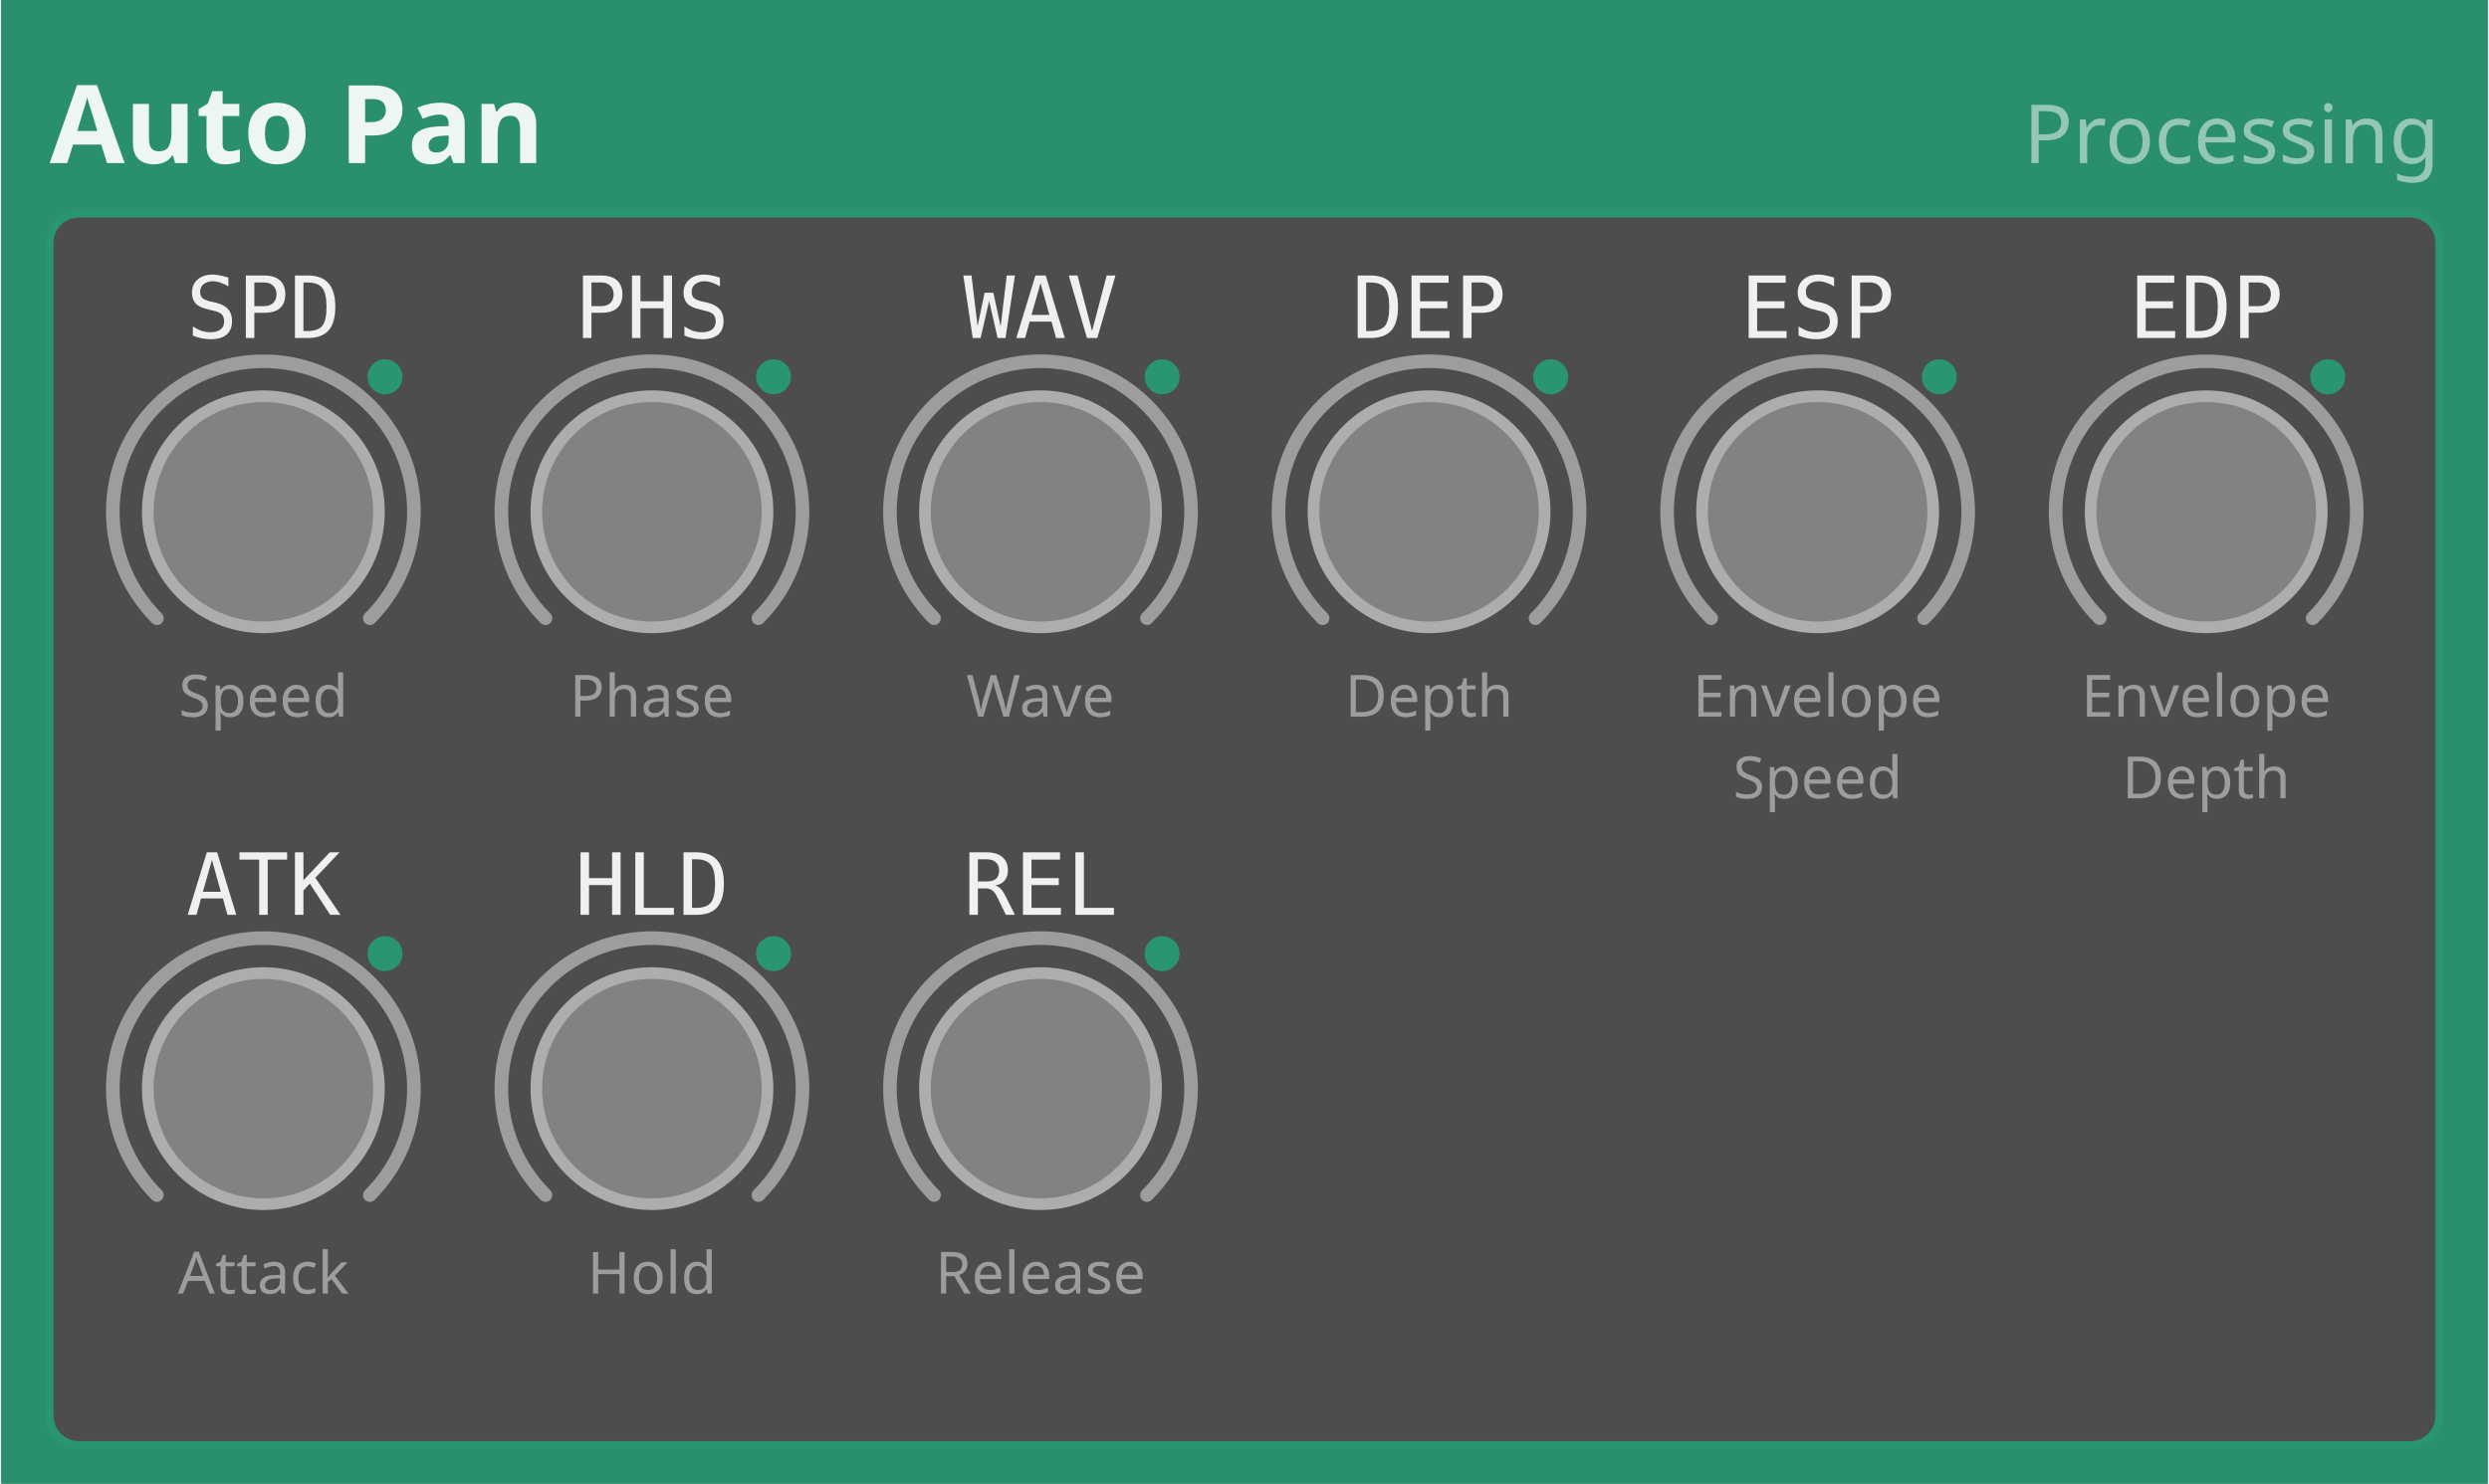
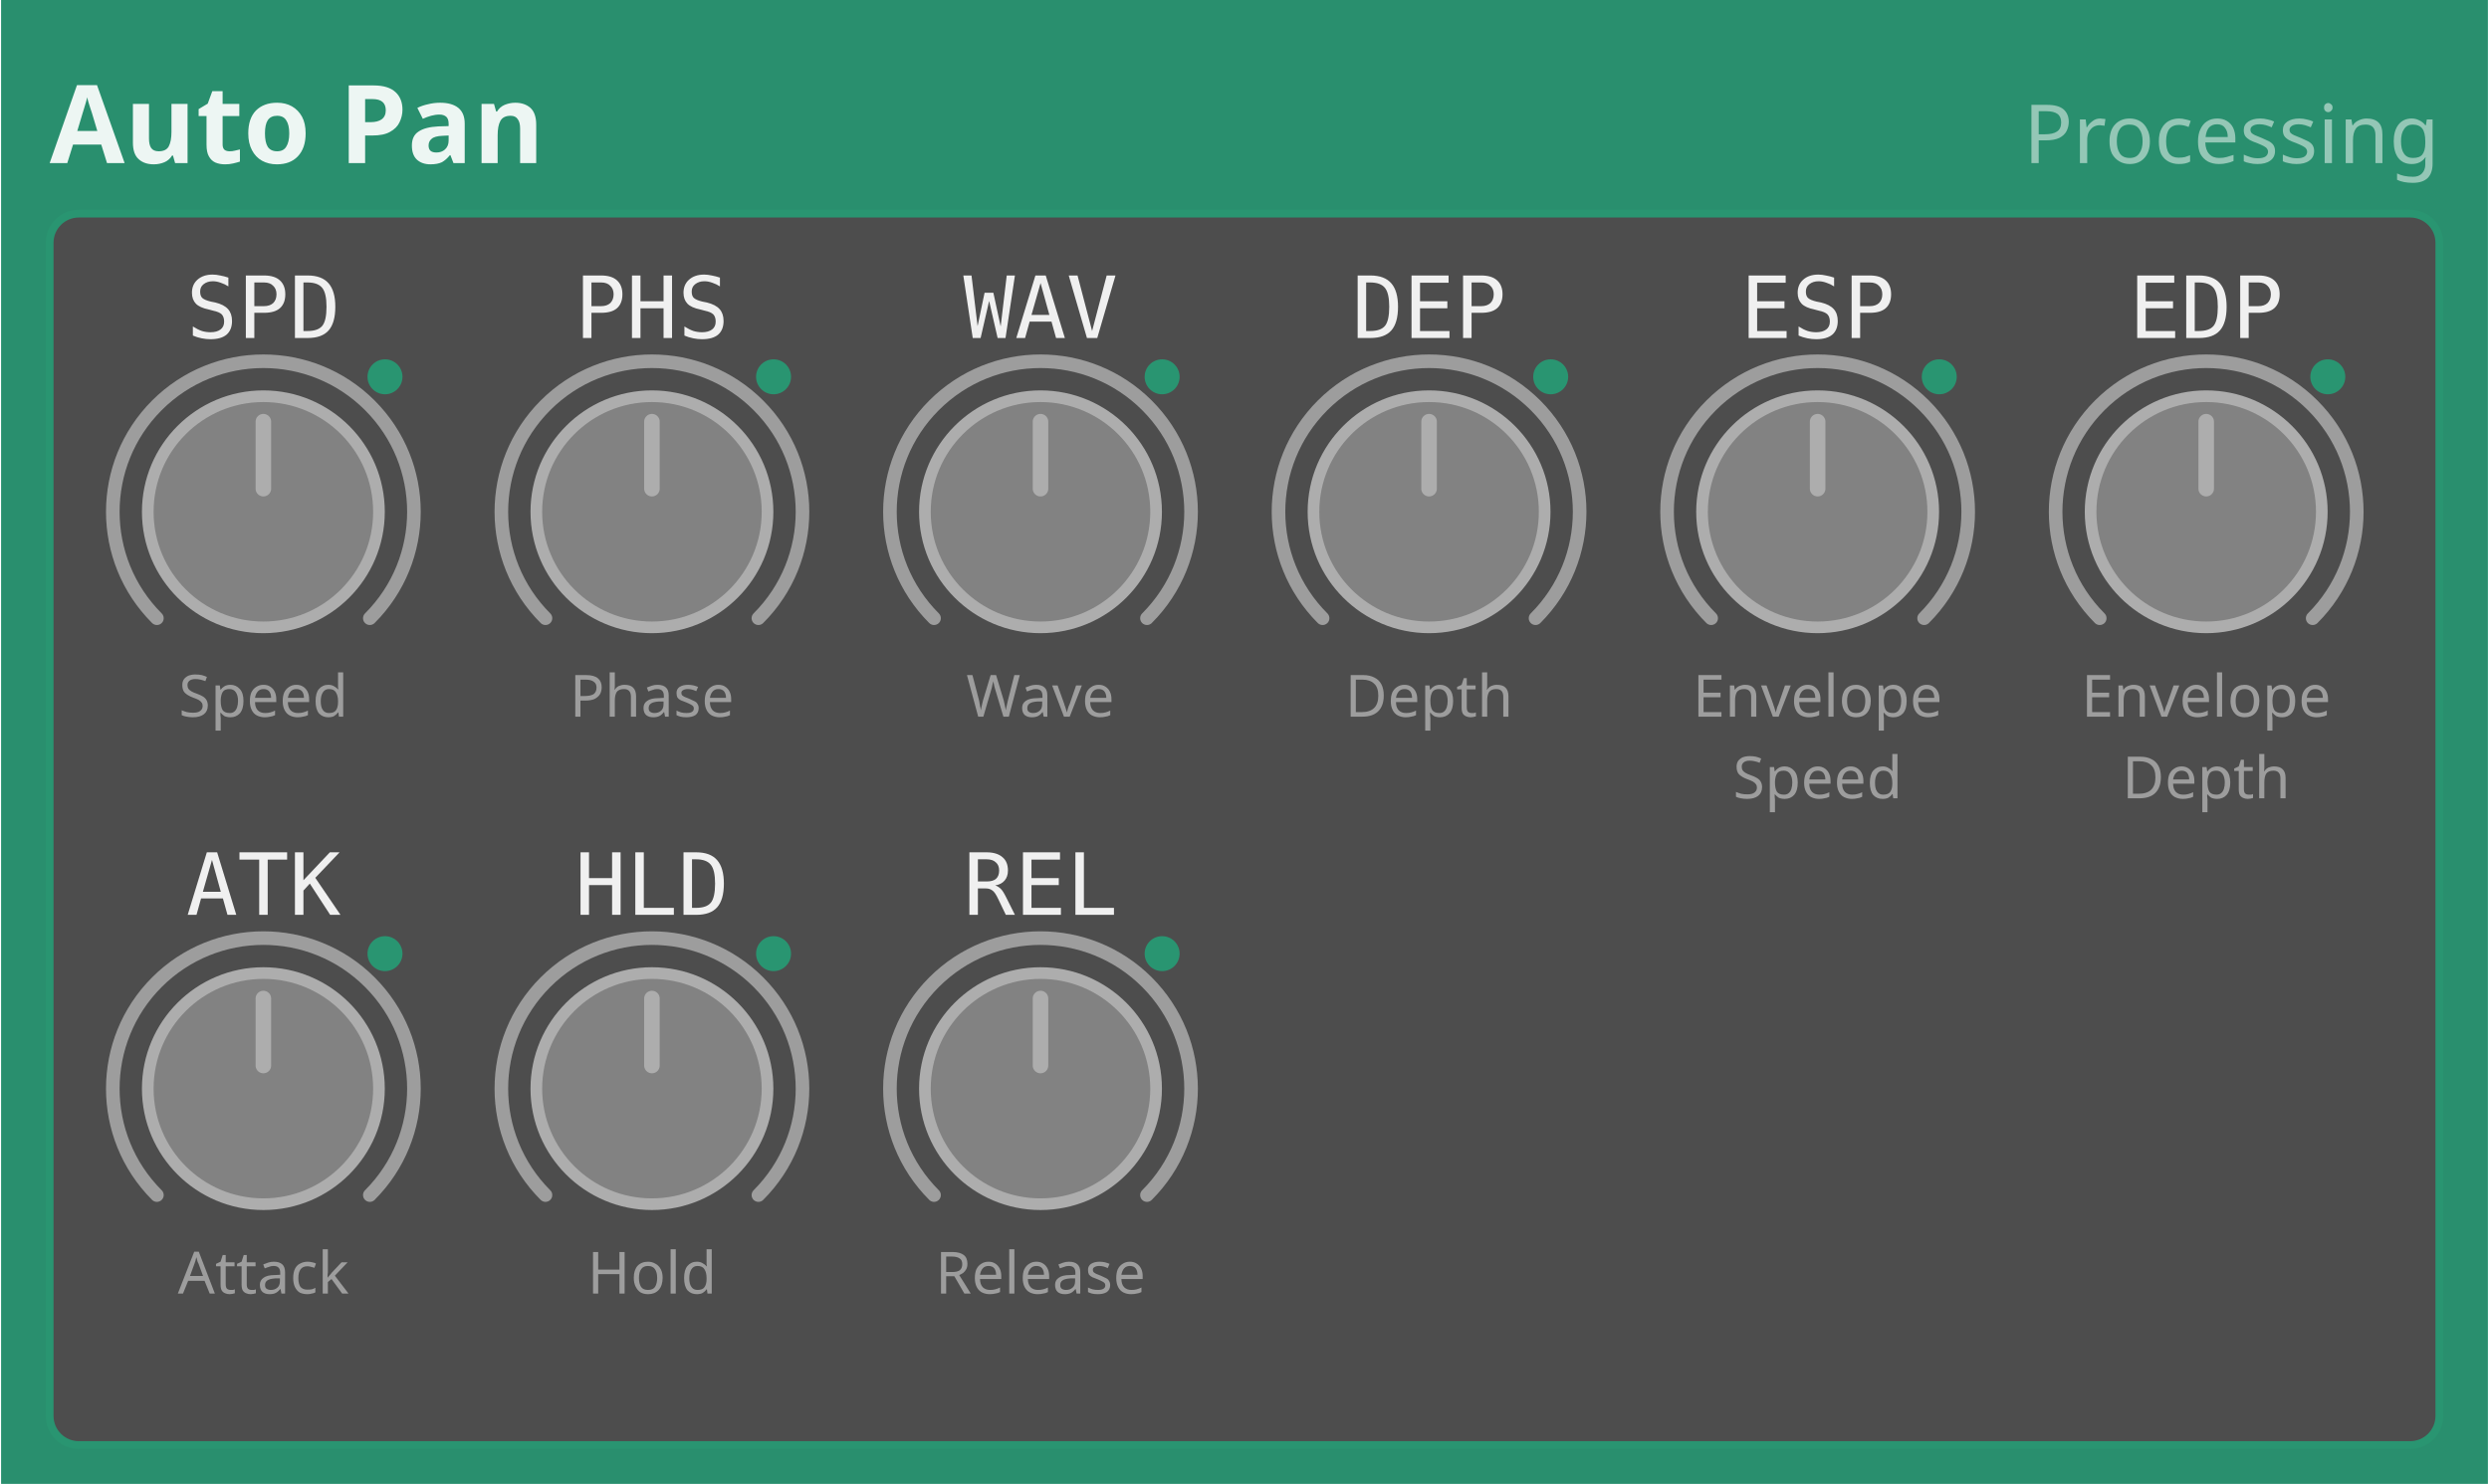
<svg xmlns="http://www.w3.org/2000/svg" viewBox="0 0 128 76.4" width="768" height="458" role="img" aria-label="Auto Panning front panel" font-family="ui-sans-serif, system-ui, sans-serif">
  <rect width="128" height="76.4" fill="#298f6e" />
  <text x="2.5" y="8.4" font-size="5.6" font-weight="600" fill="#edf6f3">Auto Pan</text>
  <text x="125.5" y="8.4" font-size="4.2" text-anchor="end" fill="#94c7b6">Processing</text>
  <rect x="2.5" y="11.0" width="123.0" height="63.4" rx="1.5" fill="#4d4d4d" stroke="#299571" stroke-width="0.4" />
  <text x="13.50" y="17.40" font-size="4.4" text-anchor="middle" font-family="ui-monospace, SFMono-Regular, Menlo, monospace" fill="#f0f0f0">SPD</text>
  <path d="M 8.02 31.83 A 7.75 7.75 0 1 1 18.98 31.83" fill="none" stroke="#9d9d9d" stroke-width="0.7" stroke-linecap="round" />
  <circle cx="13.50" cy="26.35" r="5.95" fill="#828282" stroke="#adadad" stroke-width="0.6" />
+   <line x1="13.50" y1="25.16" x2="13.50" y2="21.71" stroke="#adadad" stroke-width="0.8" stroke-linecap="round" />
  <circle cx="19.76" cy="19.40" r="0.9" fill="#299571" />
  <text x="13.50" y="36.90" font-size="3" text-anchor="middle" fill="#9d9d9d">Speed</text>
  <text x="33.50" y="17.40" font-size="4.4" text-anchor="middle" font-family="ui-monospace, SFMono-Regular, Menlo, monospace" fill="#f0f0f0">PHS</text>
  <path d="M 28.02 31.83 A 7.75 7.75 0 1 1 38.98 31.83" fill="none" stroke="#9d9d9d" stroke-width="0.7" stroke-linecap="round" />
  <circle cx="33.50" cy="26.35" r="5.95" fill="#828282" stroke="#adadad" stroke-width="0.6" />
+   <line x1="33.50" y1="25.16" x2="33.50" y2="21.71" stroke="#adadad" stroke-width="0.8" stroke-linecap="round" />
  <circle cx="39.76" cy="19.40" r="0.9" fill="#299571" />
  <text x="33.50" y="36.90" font-size="3" text-anchor="middle" fill="#9d9d9d">Phase</text>
  <text x="53.50" y="17.40" font-size="4.4" text-anchor="middle" font-family="ui-monospace, SFMono-Regular, Menlo, monospace" fill="#f0f0f0">WAV</text>
  <path d="M 48.02 31.83 A 7.75 7.75 0 1 1 58.98 31.83" fill="none" stroke="#9d9d9d" stroke-width="0.7" stroke-linecap="round" />
  <circle cx="53.50" cy="26.35" r="5.95" fill="#828282" stroke="#adadad" stroke-width="0.6" />
+   <line x1="53.50" y1="25.16" x2="53.50" y2="21.71" stroke="#adadad" stroke-width="0.8" stroke-linecap="round" />
  <circle cx="59.76" cy="19.40" r="0.9" fill="#299571" />
  <text x="53.50" y="36.90" font-size="3" text-anchor="middle" fill="#9d9d9d">Wave</text>
  <text x="73.50" y="17.40" font-size="4.4" text-anchor="middle" font-family="ui-monospace, SFMono-Regular, Menlo, monospace" fill="#f0f0f0">DEP</text>
  <path d="M 68.02 31.83 A 7.75 7.75 0 1 1 78.98 31.83" fill="none" stroke="#9d9d9d" stroke-width="0.7" stroke-linecap="round" />
  <circle cx="73.50" cy="26.35" r="5.95" fill="#828282" stroke="#adadad" stroke-width="0.6" />
+   <line x1="73.50" y1="25.16" x2="73.50" y2="21.71" stroke="#adadad" stroke-width="0.8" stroke-linecap="round" />
  <circle cx="79.76" cy="19.40" r="0.9" fill="#299571" />
  <text x="73.50" y="36.90" font-size="3" text-anchor="middle" fill="#9d9d9d">Depth</text>
  <text x="93.50" y="17.40" font-size="4.4" text-anchor="middle" font-family="ui-monospace, SFMono-Regular, Menlo, monospace" fill="#f0f0f0">ESP</text>
  <path d="M 88.02 31.83 A 7.75 7.75 0 1 1 98.98 31.83" fill="none" stroke="#9d9d9d" stroke-width="0.7" stroke-linecap="round" />
  <circle cx="93.50" cy="26.35" r="5.95" fill="#828282" stroke="#adadad" stroke-width="0.6" />
+   <line x1="93.50" y1="25.16" x2="93.50" y2="21.71" stroke="#adadad" stroke-width="0.8" stroke-linecap="round" />
  <circle cx="99.76" cy="19.40" r="0.9" fill="#299571" />
  <text x="93.50" y="36.90" font-size="3" text-anchor="middle" fill="#9d9d9d">Envelope</text>
  <text x="93.50" y="41.10" font-size="3" text-anchor="middle" fill="#9d9d9d">Speed</text>
  <text x="113.50" y="17.40" font-size="4.4" text-anchor="middle" font-family="ui-monospace, SFMono-Regular, Menlo, monospace" fill="#f0f0f0">EDP</text>
  <path d="M 108.02 31.83 A 7.75 7.75 0 1 1 118.98 31.83" fill="none" stroke="#9d9d9d" stroke-width="0.7" stroke-linecap="round" />
  <circle cx="113.50" cy="26.35" r="5.95" fill="#828282" stroke="#adadad" stroke-width="0.6" />
+   <line x1="113.50" y1="25.16" x2="113.50" y2="21.71" stroke="#adadad" stroke-width="0.8" stroke-linecap="round" />
  <circle cx="119.76" cy="19.40" r="0.9" fill="#299571" />
  <text x="113.50" y="36.90" font-size="3" text-anchor="middle" fill="#9d9d9d">Envelope</text>
  <text x="113.50" y="41.10" font-size="3" text-anchor="middle" fill="#9d9d9d">Depth</text>
  <text x="13.50" y="47.10" font-size="4.4" text-anchor="middle" font-family="ui-monospace, SFMono-Regular, Menlo, monospace" fill="#f0f0f0">ATK</text>
  <path d="M 8.02 61.53 A 7.75 7.75 0 1 1 18.98 61.53" fill="none" stroke="#9d9d9d" stroke-width="0.7" stroke-linecap="round" />
  <circle cx="13.50" cy="56.05" r="5.95" fill="#828282" stroke="#adadad" stroke-width="0.6" />
+   <line x1="13.50" y1="54.86" x2="13.50" y2="51.41" stroke="#adadad" stroke-width="0.8" stroke-linecap="round" />
  <circle cx="19.76" cy="49.10" r="0.9" fill="#299571" />
  <text x="13.50" y="66.60" font-size="3" text-anchor="middle" fill="#9d9d9d">Attack</text>
  <text x="33.50" y="47.10" font-size="4.4" text-anchor="middle" font-family="ui-monospace, SFMono-Regular, Menlo, monospace" fill="#f0f0f0">HLD</text>
  <path d="M 28.02 61.53 A 7.75 7.75 0 1 1 38.98 61.53" fill="none" stroke="#9d9d9d" stroke-width="0.7" stroke-linecap="round" />
  <circle cx="33.50" cy="56.05" r="5.95" fill="#828282" stroke="#adadad" stroke-width="0.6" />
+   <line x1="33.50" y1="54.86" x2="33.50" y2="51.41" stroke="#adadad" stroke-width="0.8" stroke-linecap="round" />
  <circle cx="39.76" cy="49.10" r="0.9" fill="#299571" />
  <text x="33.50" y="66.60" font-size="3" text-anchor="middle" fill="#9d9d9d">Hold</text>
  <text x="53.50" y="47.10" font-size="4.4" text-anchor="middle" font-family="ui-monospace, SFMono-Regular, Menlo, monospace" fill="#f0f0f0">REL</text>
  <path d="M 48.02 61.53 A 7.75 7.75 0 1 1 58.98 61.53" fill="none" stroke="#9d9d9d" stroke-width="0.7" stroke-linecap="round" />
  <circle cx="53.50" cy="56.05" r="5.95" fill="#828282" stroke="#adadad" stroke-width="0.6" />
+   <line x1="53.50" y1="54.86" x2="53.50" y2="51.41" stroke="#adadad" stroke-width="0.8" stroke-linecap="round" />
  <circle cx="59.76" cy="49.10" r="0.9" fill="#299571" />
  <text x="53.50" y="66.60" font-size="3" text-anchor="middle" fill="#9d9d9d">Release</text>
</svg>
